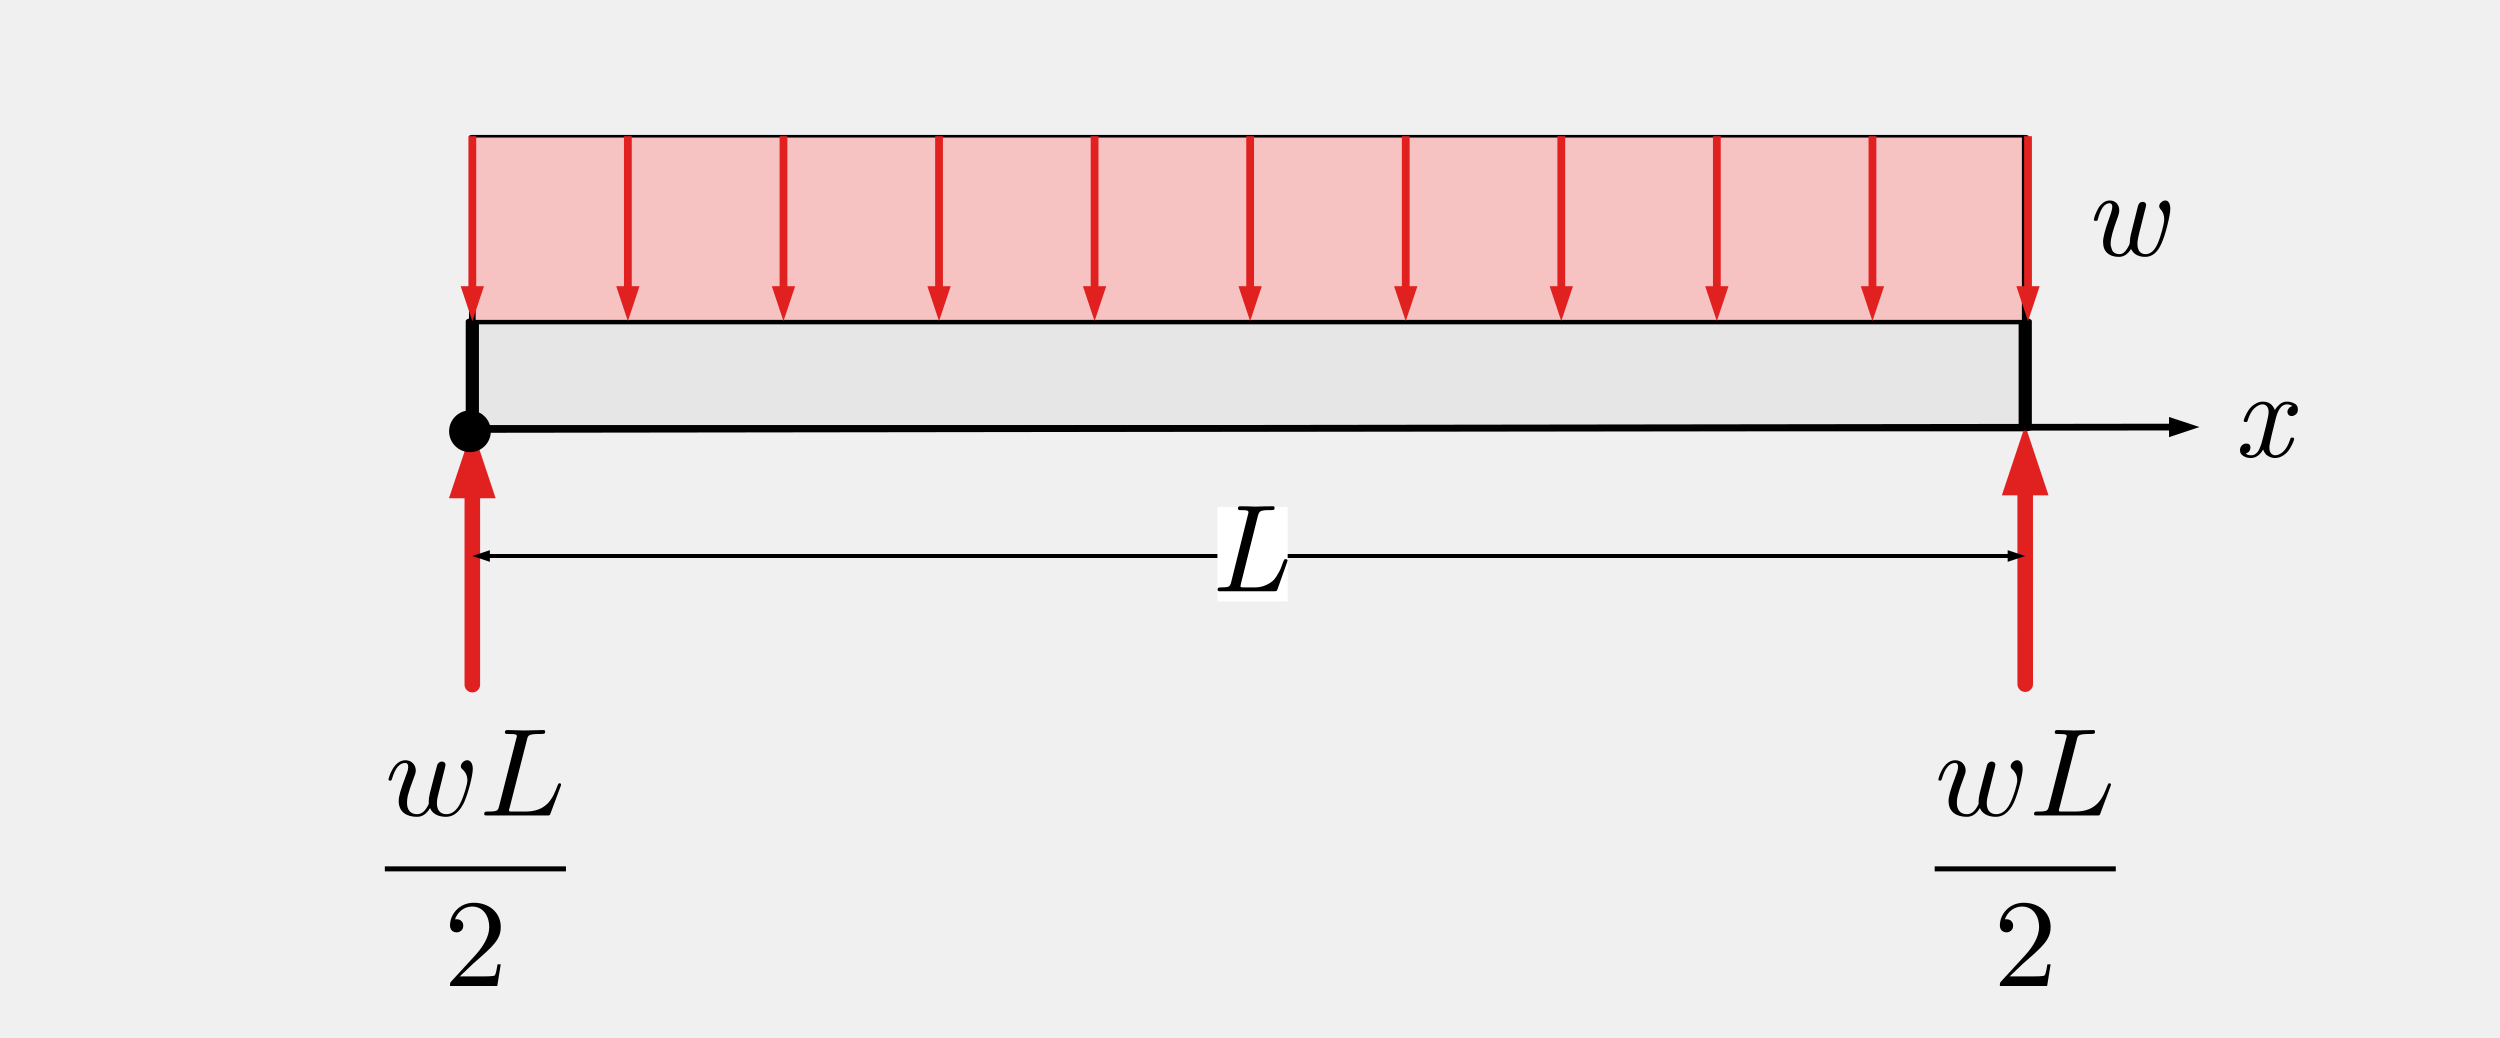
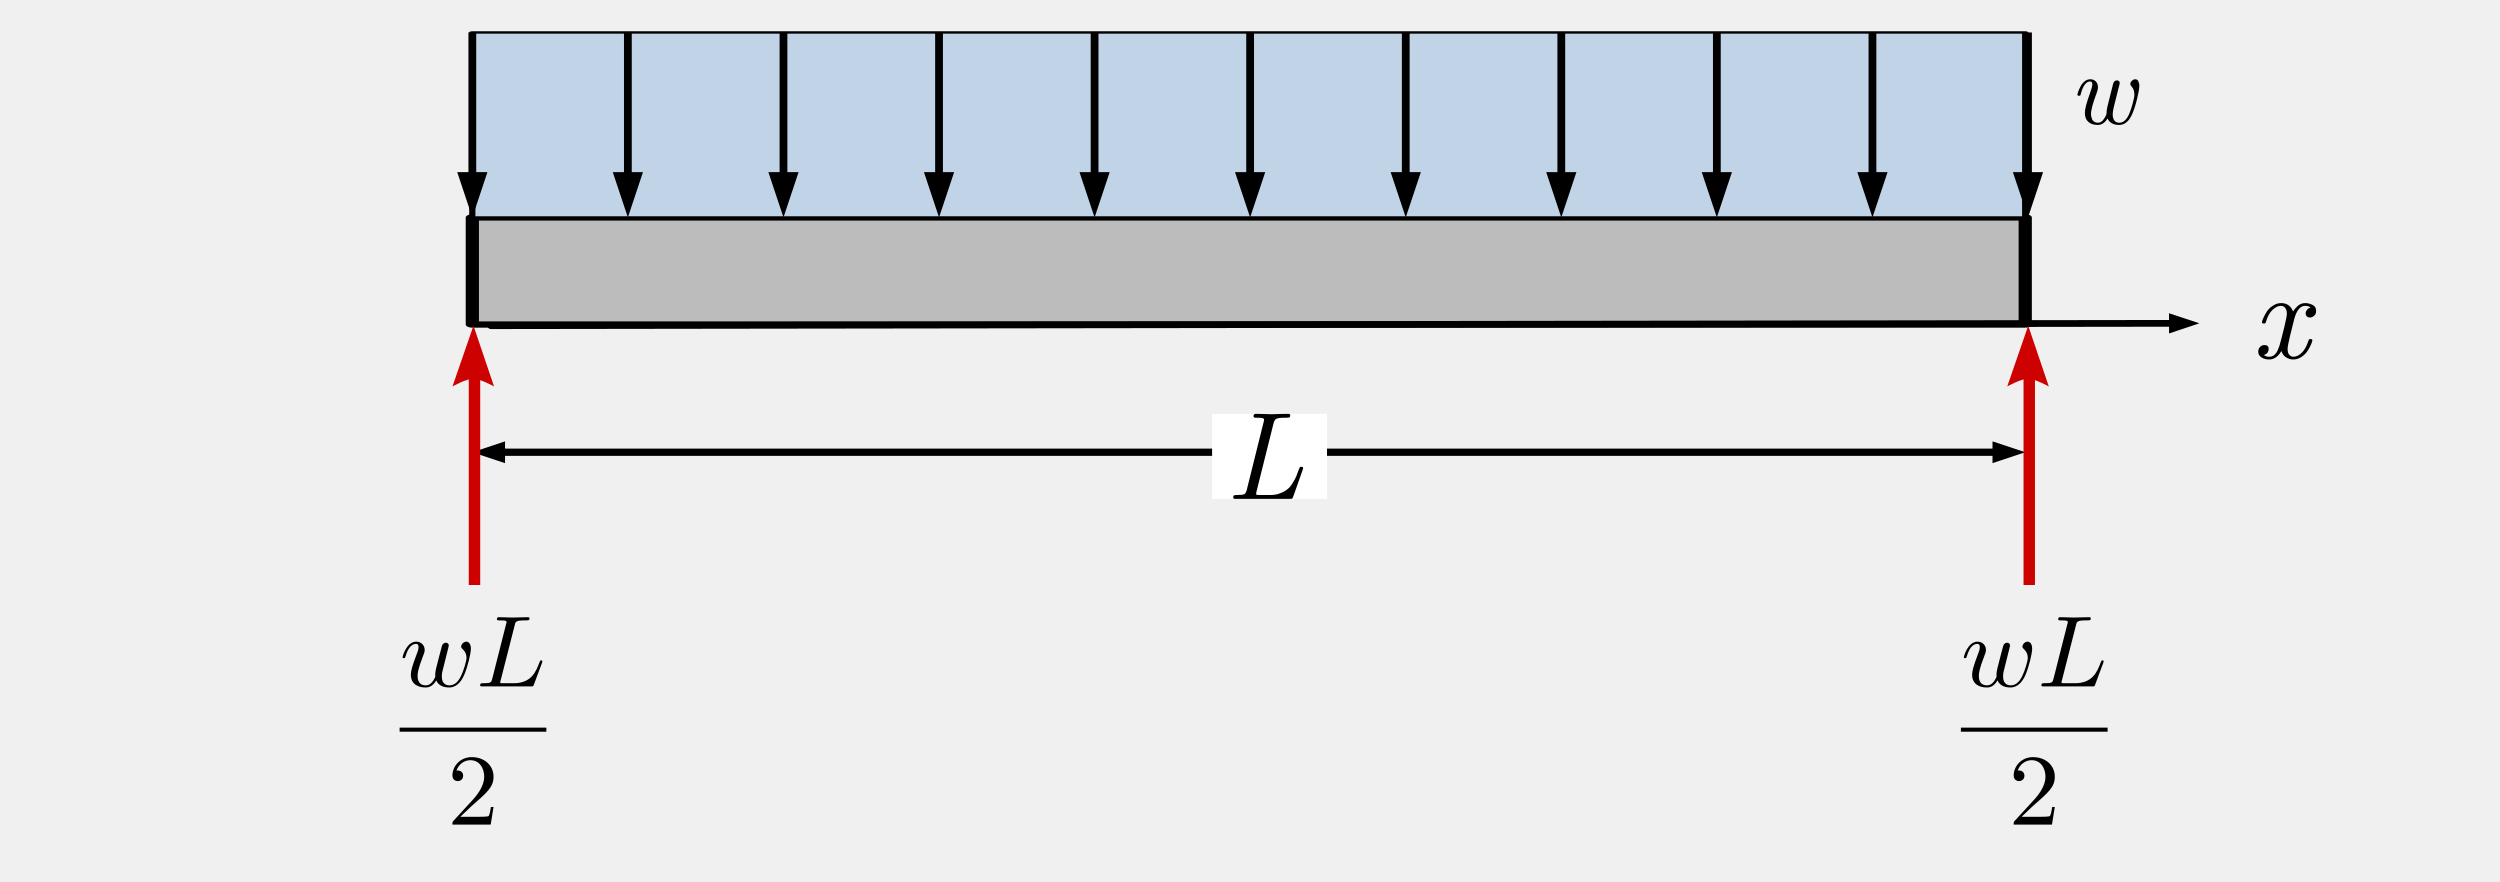
- <svg xmlns="http://www.w3.org/2000/svg" width="100%" height="100%" viewBox="0 0 241 100" version="1.1" xml:space="preserve" style="fill-rule:evenodd;clip-rule:evenodd;stroke-linecap:round;stroke-linejoin:round;stroke-miterlimit:1.5;">
-   <g id="VM-integration-1" transform="matrix(1.33333,0,0,0.833333,-879.466,-4.16667)">
+ <svg xmlns="http://www.w3.org/2000/svg" width="100%" height="100%" viewBox="0 0 241 85" version="1.1" xml:space="preserve" style="fill-rule:evenodd;clip-rule:evenodd;stroke-linecap:round;stroke-linejoin:round;stroke-miterlimit:1.5;">
+   <g id="VM-integration-1" transform="matrix(1.33333,0,0,0.707496,-879.466,-3.53748)">
    <rect x="660" y="5" width="180" height="120" style="fill:none;" />
-     <g id="rect8143" transform="matrix(-1.67658,-5.24689e-17,-7.12597e-17,-1.27148,-352.122,-498.102)">
-       <rect x="-690.78" y="-434.643" width="66.967" height="9.738" style="fill:rgb(230,230,230);stroke:black;stroke-width:0.57px;" />
+     <g id="rect8143" transform="matrix(-1.67658,-6.18011e-17,-7.12597e-17,-1.49763,-352.122,-601.719)">
+       <rect x="-690.78" y="-434.643" width="66.967" height="9.738" style="fill:rgb(188,188,188);stroke:black;stroke-width:0.57px;" />
    </g>
-     <g transform="matrix(4.67812,0,0,1.2,-2414.86,0.15479)">
-       <g transform="matrix(0.369231,0,0,0.891505,546.264,-186.903)">
-         <rect x="320.222" y="228.908" width="65" height="20" style="fill:rgb(247,194,194);stroke:black;stroke-width:0.28px;" />
-       </g>
+     <g transform="matrix(1.7273,0,0,1.26008,140.629,-279.016)">
+       <rect x="320.222" y="228.908" width="65" height="20" style="fill:rgb(193,212,231);stroke:black;stroke-width:0.26px;" />
+     </g>
+     <g transform="matrix(4.67812,0,0,1.41344,-2414.86,-14.8413)">
      <g transform="matrix(0.225,0,0,0.891505,592.45,-186.903)">
-         <g transform="matrix(0.712537,-0,-0,1.1217,287.775,214.178)">
-           <path d="M44.412,27.587L45.537,30.962L46.662,27.587L44.412,27.587Z" style="fill:rgb(225,32,32);" />
-           <path d="M45.537,28.262L45.537,13.132" style="fill:none;stroke:rgb(225,32,32);stroke-width:0.75px;stroke-linecap:butt;" />
+         <g transform="matrix(0.712537,-0,-0,1.1217,287.775,225.395)">
+           <path d="M44.081,16.593L45.537,20.962L46.994,16.593L44.081,16.593Z" />
+           <path d="M45.537,17.467L45.537,3.132" style="fill:none;stroke:black;stroke-width:0.75px;stroke-linecap:butt;" />
        </g>
      </g>
      <g transform="matrix(0.225,0,0,0.891505,594.854,-186.903)">
-         <g transform="matrix(0.712537,-0,-0,1.1217,277.089,214.178)">
-           <path d="M59.409,27.587L60.534,30.962L61.659,27.587L59.409,27.587Z" style="fill:rgb(225,32,32);" />
-           <path d="M60.534,28.262L60.534,13.132" style="fill:none;stroke:rgb(225,32,32);stroke-width:0.75px;stroke-linecap:butt;" />
+         <g transform="matrix(0.712537,-0,-0,1.1217,277.089,225.395)">
+           <path d="M59.078,16.593L60.534,20.962L61.99,16.593L59.078,16.593Z" />
+           <path d="M60.534,17.467L60.534,3.132" style="fill:none;stroke:black;stroke-width:0.75px;stroke-linecap:butt;" />
        </g>
      </g>
      <g transform="matrix(0.225,0,0,0.891505,597.259,-186.903)">
-         <g transform="matrix(0.712537,-0,-0,1.1217,266.403,214.178)">
-           <path d="M74.406,27.587L75.531,30.962L76.656,27.587L74.406,27.587Z" style="fill:rgb(225,32,32);" />
-           <path d="M75.531,28.262L75.531,13.132" style="fill:none;stroke:rgb(225,32,32);stroke-width:0.75px;stroke-linecap:butt;" />
+         <g transform="matrix(0.712537,-0,-0,1.1217,266.403,225.395)">
+           <path d="M74.074,16.593L75.531,20.962L76.987,16.593L74.074,16.593Z" />
+           <path d="M75.531,17.467L75.531,3.132" style="fill:none;stroke:black;stroke-width:0.75px;stroke-linecap:butt;" />
        </g>
      </g>
      <g transform="matrix(0.225,0,0,0.891505,599.663,-186.903)">
-         <g transform="matrix(0.712537,-0,-0,1.1217,255.718,214.178)">
-           <path d="M89.402,27.587L90.527,30.962L91.652,27.587L89.402,27.587Z" style="fill:rgb(225,32,32);" />
-           <path d="M90.527,28.262L90.527,13.132" style="fill:none;stroke:rgb(225,32,32);stroke-width:0.75px;stroke-linecap:butt;" />
+         <g transform="matrix(0.712537,-0,-0,1.1217,255.718,225.395)">
+           <path d="M89.071,16.593L90.527,20.962L91.984,16.593L89.071,16.593Z" />
+           <path d="M90.527,17.467L90.527,3.132" style="fill:none;stroke:black;stroke-width:0.75px;stroke-linecap:butt;" />
        </g>
      </g>
      <g transform="matrix(0.225,0,0,0.891505,602.067,-186.903)">
-         <g transform="matrix(0.712537,-0,-0,1.1217,245.032,214.178)">
-           <path d="M104.399,27.587L105.524,30.962L106.649,27.587L104.399,27.587Z" style="fill:rgb(225,32,32);" />
-           <path d="M105.524,28.262L105.524,13.132" style="fill:none;stroke:rgb(225,32,32);stroke-width:0.75px;stroke-linecap:butt;" />
+         <g transform="matrix(0.712537,-0,-0,1.1217,245.032,225.395)">
+           <path d="M104.068,16.593L105.524,20.962L106.98,16.593L104.068,16.593Z" />
+           <path d="M105.524,17.467L105.524,3.132" style="fill:none;stroke:black;stroke-width:0.75px;stroke-linecap:butt;" />
        </g>
      </g>
      <g transform="matrix(0.225,0,0,0.891505,604.471,-186.903)">
-         <g transform="matrix(0.712537,-0,-0,1.1217,234.346,214.178)">
-           <path d="M119.396,27.587L120.521,30.962L121.646,27.587L119.396,27.587Z" style="fill:rgb(225,32,32);" />
-           <path d="M120.521,28.262L120.521,13.132" style="fill:none;stroke:rgb(225,32,32);stroke-width:0.75px;stroke-linecap:butt;" />
+         <g transform="matrix(0.712537,-0,-0,1.1217,234.346,225.395)">
+           <path d="M119.064,16.593L120.521,20.962L121.977,16.593L119.064,16.593Z" />
+           <path d="M120.521,17.467L120.521,3.132" style="fill:none;stroke:black;stroke-width:0.75px;stroke-linecap:butt;" />
        </g>
      </g>
      <g transform="matrix(0.225,0,0,0.891505,606.876,-186.903)">
-         <g transform="matrix(0.712537,-0,-0,1.1217,223.661,214.178)">
-           <path d="M134.392,27.587L135.517,30.962L136.642,27.587L134.392,27.587Z" style="fill:rgb(225,32,32);" />
-           <path d="M135.517,28.262L135.517,13.132" style="fill:none;stroke:rgb(225,32,32);stroke-width:0.75px;stroke-linecap:butt;" />
+         <g transform="matrix(0.712537,-0,-0,1.1217,223.661,225.395)">
+           <path d="M134.061,16.593L135.517,20.962L136.974,16.593L134.061,16.593Z" />
+           <path d="M135.517,17.467L135.517,3.132" style="fill:none;stroke:black;stroke-width:0.75px;stroke-linecap:butt;" />
        </g>
      </g>
      <g transform="matrix(0.225,0,0,0.891505,609.28,-186.903)">
-         <g transform="matrix(0.712537,-0,-0,1.1217,212.975,214.178)">
-           <path d="M149.389,27.587L150.514,30.962L151.639,27.587L149.389,27.587Z" style="fill:rgb(225,32,32);" />
-           <path d="M150.514,28.262L150.514,13.132" style="fill:none;stroke:rgb(225,32,32);stroke-width:0.75px;stroke-linecap:butt;" />
+         <g transform="matrix(0.712537,-0,-0,1.1217,212.975,225.395)">
+           <path d="M149.058,16.593L150.514,20.962L151.97,16.593L149.058,16.593Z" />
+           <path d="M150.514,17.467L150.514,3.132" style="fill:none;stroke:black;stroke-width:0.75px;stroke-linecap:butt;" />
        </g>
      </g>
      <g transform="matrix(0.225,0,0,0.891505,611.684,-186.903)">
-         <g transform="matrix(0.712537,-0,-0,1.1217,202.289,214.178)">
-           <path d="M164.386,27.587L165.511,30.962L166.636,27.587L164.386,27.587Z" style="fill:rgb(225,32,32);" />
-           <path d="M165.511,28.262L165.511,13.132" style="fill:none;stroke:rgb(225,32,32);stroke-width:0.75px;stroke-linecap:butt;" />
+         <g transform="matrix(0.712537,-0,-0,1.1217,202.289,225.395)">
+           <path d="M164.054,16.593L165.511,20.962L166.967,16.593L164.054,16.593Z" />
+           <path d="M165.511,17.467L165.511,3.132" style="fill:none;stroke:black;stroke-width:0.75px;stroke-linecap:butt;" />
        </g>
      </g>
      <g transform="matrix(0.225,0,0,0.891505,614.089,-186.903)">
-         <g transform="matrix(0.712537,-0,-0,1.1217,191.604,214.178)">
-           <path d="M179.382,27.587L180.507,30.962L181.632,27.587L179.382,27.587Z" style="fill:rgb(225,32,32);" />
-           <path d="M180.507,28.262L180.507,13.132" style="fill:none;stroke:rgb(225,32,32);stroke-width:0.75px;stroke-linecap:butt;" />
+         <g transform="matrix(0.712537,-0,-0,1.1217,191.604,225.395)">
+           <path d="M179.051,16.593L180.507,20.962L181.964,16.593L179.051,16.593Z" />
+           <path d="M180.507,17.467L180.507,3.132" style="fill:none;stroke:black;stroke-width:0.75px;stroke-linecap:butt;" />
        </g>
      </g>
      <g transform="matrix(0.225,0,0,0.891505,616.493,-186.903)">
-         <g transform="matrix(0.712537,-0,-0,1.1217,180.918,214.178)">
-           <path d="M194.379,27.587L195.504,30.962L196.629,27.587L194.379,27.587Z" style="fill:rgb(225,32,32);" />
-           <path d="M195.504,28.262L195.504,13.132" style="fill:none;stroke:rgb(225,32,32);stroke-width:0.75px;stroke-linecap:butt;" />
+         <g transform="matrix(0.712537,-0,-0,1.1217,180.918,225.395)">
+           <path d="M194.047,16.593L195.504,20.962L196.96,16.593L194.047,16.593Z" />
+           <path d="M195.504,17.467L195.504,3.132" style="fill:none;stroke:black;stroke-width:0.75px;stroke-linecap:butt;" />
        </g>
      </g>
    </g>
-     <g transform="matrix(-1.12488,-0.0275784,0.0220008,-2.50487,925.973,506.727)">
-       <g transform="matrix(-0.666595,0.00733914,-0.00936774,-0.478963,240.668,197.651)">
-         <path d="M192.981,47.75L195.231,41L197.481,47.75L192.981,47.75Z" style="fill:rgb(225,32,32);" />
-         <path d="M195.234,65.953C195.234,65.953 195.232,53.737 195.231,46.4" style="fill:none;stroke:rgb(225,32,32);stroke-width:1.5px;" />
+     <g transform="matrix(1.24744,0,0,2.12015,668.804,-344.687)">
+       <g transform="matrix(0.60123,-0,-0,0.666667,-7.37861,164.935)">
+         <path d="M192.081,44.648L195.231,43.598L192.081,42.548L192.081,44.648Z" />
+         <path d="M48.688,44.648L45.538,43.598L48.688,42.548L48.688,44.648Z" />
+         <path d="M192.711,43.598L48.058,43.598" style="fill:none;stroke:black;stroke-width:0.7px;" />
      </g>
    </g>
-     <g transform="matrix(-1.12498,-0.0139284,0.00986587,-2.8235,815.741,558.652)">
-       <g transform="matrix(-0.666652,0.00328862,-0.00372707,-0.424986,140.509,195.394)">
-         <path d="M43.284,48.031L45.534,41.281L47.784,48.031L43.284,48.031Z" style="fill:rgb(225,32,32);" />
-         <path d="M45.534,66L45.534,46.681" style="fill:none;stroke:rgb(225,32,32);stroke-width:1.5px;" />
-       </g>
-     </g>
-     <g transform="matrix(1.24744,0,0,1.8,668.804,-279.882)">
-       <g transform="matrix(0.60123,-0,-0,0.666667,-7.37861,158.268)">
-         <path d="M193.543,54.161L195.231,53.598L193.543,53.036L193.543,54.161Z" />
-         <path d="M47.225,54.161L45.538,53.598L47.225,53.036L47.225,54.161Z" />
-         <path d="M193.881,53.598L46.888,53.598" style="fill:none;stroke:black;stroke-width:0.38px;" />
-       </g>
-     </g>
-     <g transform="matrix(0.75,0,0,0.6,181.2,51.9644)">
-       <g transform="matrix(0.75,0,0,1.5,225.75,-319.117)">
+     <g transform="matrix(0.674996,0,0,0.636043,238.695,48.7352)">
+       <g transform="matrix(1.36326,0,0,1.5,-209.024,-318.676)">
        <rect x="705.972" y="225.719" width="9.028" height="12.14" style="fill:white;" />
      </g>
-       <g transform="matrix(0.75,0,0,1.5,235.826,-318.578)">
+       <g transform="matrix(0.833338,0,0,1.66668,178.526,-355.56)">
        <g transform="matrix(16,0,0,16,691.566,236.2)">
          <path d="M0.062,-0.012C0.062,-0.021 0.064,-0.026 0.068,-0.028C0.072,-0.03 0.079,-0.031 0.089,-0.031C0.121,-0.031 0.142,-0.033 0.151,-0.038C0.16,-0.043 0.167,-0.055 0.171,-0.073L0.306,-0.616C0.309,-0.626 0.31,-0.632 0.31,-0.635C0.31,-0.642 0.305,-0.647 0.296,-0.649C0.287,-0.651 0.272,-0.652 0.252,-0.652C0.244,-0.652 0.239,-0.652 0.236,-0.652C0.233,-0.653 0.231,-0.654 0.229,-0.656C0.226,-0.657 0.225,-0.66 0.225,-0.664C0.225,-0.677 0.231,-0.683 0.244,-0.683C0.257,-0.683 0.278,-0.683 0.305,-0.682C0.333,-0.681 0.353,-0.68 0.367,-0.68C0.382,-0.68 0.406,-0.681 0.437,-0.682C0.467,-0.683 0.49,-0.683 0.505,-0.683C0.515,-0.683 0.52,-0.679 0.52,-0.671C0.52,-0.662 0.518,-0.657 0.514,-0.655C0.51,-0.653 0.503,-0.652 0.492,-0.652L0.482,-0.652C0.443,-0.652 0.419,-0.649 0.408,-0.643C0.398,-0.638 0.391,-0.625 0.386,-0.607L0.25,-0.063C0.25,-0.062 0.249,-0.059 0.248,-0.053C0.247,-0.048 0.246,-0.044 0.246,-0.041C0.246,-0.038 0.246,-0.036 0.247,-0.035C0.248,-0.034 0.25,-0.033 0.255,-0.032C0.26,-0.031 0.267,-0.031 0.277,-0.031L0.358,-0.031C0.388,-0.031 0.415,-0.035 0.439,-0.045C0.463,-0.054 0.482,-0.065 0.497,-0.077C0.512,-0.088 0.526,-0.105 0.539,-0.127C0.552,-0.148 0.562,-0.166 0.568,-0.18C0.573,-0.193 0.58,-0.212 0.589,-0.236C0.593,-0.246 0.596,-0.252 0.597,-0.254C0.599,-0.257 0.603,-0.258 0.609,-0.258C0.619,-0.258 0.624,-0.254 0.624,-0.246L0.622,-0.24C0.621,-0.236 0.62,-0.234 0.62,-0.233L0.544,-0.018C0.541,-0.009 0.538,-0.004 0.535,-0.002C0.532,-0.001 0.526,-0 0.515,-0L0.087,-0C0.08,-0 0.076,-0 0.073,-0C0.07,-0.001 0.068,-0.002 0.065,-0.004C0.063,-0.005 0.062,-0.008 0.062,-0.012Z" style="fill-rule:nonzero;" />
        </g>
      </g>
    </g>
-     <g transform="matrix(0.5625,0,0,0.9,641.312,-178.596)">
+     <g transform="matrix(0.455718,0,0,0.858838,672.332,-181.531)">
      <g transform="matrix(16,0,0,16,300.317,236.837)">
        <path d="M0.083,-0.288C0.083,-0.29 0.084,-0.296 0.087,-0.306C0.09,-0.316 0.094,-0.329 0.101,-0.344C0.108,-0.36 0.116,-0.375 0.125,-0.39C0.135,-0.404 0.147,-0.416 0.162,-0.427C0.177,-0.437 0.194,-0.442 0.211,-0.442C0.233,-0.442 0.251,-0.435 0.266,-0.42C0.28,-0.405 0.287,-0.386 0.287,-0.361C0.287,-0.347 0.283,-0.33 0.275,-0.308C0.237,-0.208 0.218,-0.138 0.218,-0.098C0.218,-0.092 0.218,-0.085 0.219,-0.078C0.221,-0.071 0.223,-0.062 0.227,-0.051C0.23,-0.039 0.237,-0.03 0.248,-0.022C0.259,-0.015 0.272,-0.011 0.288,-0.011C0.311,-0.011 0.331,-0.024 0.347,-0.05C0.364,-0.075 0.372,-0.094 0.372,-0.105C0.372,-0.125 0.375,-0.146 0.38,-0.168L0.437,-0.396C0.443,-0.419 0.456,-0.431 0.475,-0.431C0.485,-0.431 0.492,-0.428 0.496,-0.423C0.501,-0.418 0.503,-0.412 0.503,-0.405C0.503,-0.4 0.498,-0.378 0.487,-0.339L0.445,-0.171C0.437,-0.139 0.433,-0.113 0.433,-0.094C0.433,-0.07 0.438,-0.05 0.448,-0.035C0.459,-0.019 0.476,-0.011 0.499,-0.011C0.54,-0.011 0.573,-0.042 0.599,-0.104C0.609,-0.128 0.62,-0.16 0.631,-0.201C0.642,-0.242 0.648,-0.271 0.648,-0.29C0.648,-0.323 0.639,-0.35 0.621,-0.369C0.612,-0.379 0.608,-0.388 0.608,-0.396C0.608,-0.407 0.613,-0.418 0.624,-0.427C0.634,-0.437 0.645,-0.442 0.656,-0.442C0.67,-0.442 0.68,-0.436 0.687,-0.423C0.693,-0.411 0.697,-0.395 0.697,-0.376C0.697,-0.349 0.689,-0.305 0.674,-0.244C0.659,-0.183 0.643,-0.135 0.628,-0.101C0.597,-0.027 0.553,0.011 0.496,0.011C0.467,0.011 0.443,0.005 0.424,-0.006C0.404,-0.018 0.39,-0.034 0.382,-0.053C0.356,-0.011 0.324,0.011 0.285,0.011C0.285,0.011 0.285,0.011 0.284,0.011C0.245,0.011 0.214,0.001 0.191,-0.02C0.168,-0.04 0.157,-0.07 0.157,-0.11C0.157,-0.146 0.174,-0.21 0.207,-0.301C0.223,-0.345 0.231,-0.375 0.231,-0.391C0.231,-0.41 0.224,-0.42 0.209,-0.42C0.169,-0.42 0.138,-0.378 0.116,-0.294C0.114,-0.286 0.112,-0.282 0.11,-0.28C0.108,-0.279 0.104,-0.278 0.098,-0.278C0.088,-0.278 0.083,-0.282 0.083,-0.288Z" style="fill-rule:nonzero;" />
      </g>
    </g>
-     <g transform="matrix(0.674783,0,0,1.07965,797.192,85.4868)">
-       <g id="surface1">
+     <g id="surface1" transform="matrix(0.546686,0,0,1.03027,799.52,85.3123)">
+       <g>
        <g>
          <g id="glyph0-1" transform="matrix(1,0,0,1,3.39228,12.8275)">
            <path d="M6.297,-4.547C6.375,-4.844 6.5,-5.328 6.5,-5.422C6.5,-5.656 6.313,-5.781 6.109,-5.781C5.953,-5.781 5.703,-5.672 5.609,-5.406C5.563,-5.313 4.922,-2.75 4.828,-2.406C4.734,-2 4.703,-1.75 4.703,-1.516C4.703,-1.375 4.703,-1.344 4.719,-1.281C4.406,-0.563 4,-0.141 3.469,-0.141C2.375,-0.141 2.375,-1.141 2.375,-1.375C2.375,-1.797 2.438,-2.313 3.078,-3.969C3.234,-4.375 3.313,-4.563 3.313,-4.828C3.313,-5.422 2.859,-5.922 2.203,-5.922C0.906,-5.922 0.391,-3.984 0.391,-3.859C0.391,-3.734 0.531,-3.734 0.563,-3.734C0.703,-3.734 0.703,-3.75 0.781,-3.969C1.141,-5.219 1.672,-5.625 2.156,-5.625C2.281,-5.625 2.5,-5.625 2.5,-5.188C2.5,-4.859 2.344,-4.484 2.25,-4.25C1.656,-2.672 1.484,-2.047 1.484,-1.547C1.484,-0.328 2.406,0.141 3.422,0.141C3.656,0.141 4.297,0.141 4.844,-0.797C5.203,0.063 6.141,0.141 6.547,0.141C7.578,0.141 8.172,-0.703 8.531,-1.5C8.984,-2.547 9.422,-4.344 9.422,-4.984C9.422,-5.719 9.063,-5.922 8.828,-5.922C8.484,-5.922 8.141,-5.578 8.141,-5.281C8.141,-5.109 8.219,-5.031 8.344,-4.922C8.5,-4.766 8.844,-4.422 8.844,-3.781C8.844,-3.328 8.438,-2.016 8.094,-1.328C7.734,-0.609 7.25,-0.141 6.594,-0.141C5.953,-0.141 5.578,-0.547 5.578,-1.313C5.578,-1.688 5.672,-2.109 5.734,-2.297L6.297,-4.547Z" style="fill-rule:nonzero;" />
          </g>
          <g id="glyph0-2" transform="matrix(1,0,0,1,13.5066,12.8275)">
            <path d="M5.109,-8.109C5.219,-8.594 5.266,-8.734 6.547,-8.734C6.953,-8.734 7.063,-8.734 7.063,-9C7.063,-9.156 6.922,-9.156 6.844,-9.156C6.391,-9.156 5.281,-9.109 4.828,-9.109C4.422,-9.109 3.422,-9.156 3.016,-9.156C2.922,-9.156 2.75,-9.156 2.75,-8.891C2.75,-8.734 2.875,-8.734 3.141,-8.734C3.172,-8.734 3.422,-8.734 3.656,-8.719C3.906,-8.688 4.031,-8.672 4.031,-8.5C4.031,-8.453 4.016,-8.406 3.969,-8.25L2.141,-1.047C2,-0.516 1.984,-0.422 0.906,-0.422C0.672,-0.422 0.531,-0.422 0.531,-0.141C0.531,0 0.656,0 0.906,0L7.219,0C7.547,0 7.563,0 7.641,-0.234L8.719,-3.125C8.766,-3.266 8.766,-3.297 8.766,-3.313C8.766,-3.359 8.734,-3.453 8.609,-3.453C8.484,-3.453 8.469,-3.391 8.375,-3.172C7.906,-1.938 7.313,-0.422 4.953,-0.422L3.375,-0.422C3.234,-0.438 3.188,-0.453 3.188,-0.563C3.188,-0.609 3.188,-0.625 3.266,-0.875L5.109,-8.109Z" style="fill-rule:nonzero;" />
          </g>
        </g>
        <g transform="matrix(1.36842,0,0,-1.34615,-306.602,-95.5796)">
          <path d="M226.533,-84.78L240.714,-84.78" style="fill:none;fill-rule:nonzero;stroke:black;stroke-width:0.4px;stroke-linecap:butt;stroke-linejoin:miter;stroke-miterlimit:10;" />
        </g>
-         <g transform="matrix(1,0,0,1,9.68565,31.1002)">
-           <g id="glyph1-1">
+         <g id="glyph1-1" transform="matrix(1,0,0,1,9.68565,31.1002)">
+           <g>
            <path d="M1.734,-1.031L3.172,-2.406C5.313,-4.266 6.125,-4.984 6.125,-6.328C6.125,-7.859 4.891,-8.922 3.234,-8.922C1.688,-8.922 0.688,-7.688 0.688,-6.5C0.688,-5.75 1.359,-5.75 1.406,-5.75C1.641,-5.75 2.109,-5.906 2.109,-6.469C2.109,-6.813 1.875,-7.156 1.391,-7.156C1.281,-7.156 1.25,-7.156 1.219,-7.141C1.531,-8.016 2.266,-8.516 3.063,-8.516C4.297,-8.516 4.891,-7.422 4.891,-6.328C4.891,-5.25 4.203,-4.203 3.453,-3.359L0.828,-0.5C0.688,-0.344 0.688,-0.328 0.688,0L5.75,0L6.125,-2.328L5.781,-2.328C5.719,-1.938 5.625,-1.344 5.484,-1.141C5.391,-1.031 4.484,-1.031 4.188,-1.031L1.734,-1.031Z" style="fill-rule:nonzero;" />
          </g>
        </g>
      </g>
    </g>
-     <g transform="matrix(0.674783,0,0,1.07965,685.137,85.4868)">
-       <g id="surface11">
+     <g id="surface11" transform="matrix(0.546686,0,0,1.03027,686.64,85.3123)">
+       <g>
        <g>
          <g id="glyph0-11" transform="matrix(1,0,0,1,3.39228,12.8275)">
            <path d="M6.297,-4.547C6.375,-4.844 6.5,-5.328 6.5,-5.422C6.5,-5.656 6.313,-5.781 6.109,-5.781C5.953,-5.781 5.703,-5.672 5.609,-5.406C5.563,-5.313 4.922,-2.75 4.828,-2.406C4.734,-2 4.703,-1.75 4.703,-1.516C4.703,-1.375 4.703,-1.344 4.719,-1.281C4.406,-0.563 4,-0.141 3.469,-0.141C2.375,-0.141 2.375,-1.141 2.375,-1.375C2.375,-1.797 2.438,-2.313 3.078,-3.969C3.234,-4.375 3.313,-4.563 3.313,-4.828C3.313,-5.422 2.859,-5.922 2.203,-5.922C0.906,-5.922 0.391,-3.984 0.391,-3.859C0.391,-3.734 0.531,-3.734 0.563,-3.734C0.703,-3.734 0.703,-3.75 0.781,-3.969C1.141,-5.219 1.672,-5.625 2.156,-5.625C2.281,-5.625 2.5,-5.625 2.5,-5.188C2.5,-4.859 2.344,-4.484 2.25,-4.25C1.656,-2.672 1.484,-2.047 1.484,-1.547C1.484,-0.328 2.406,0.141 3.422,0.141C3.656,0.141 4.297,0.141 4.844,-0.797C5.203,0.063 6.141,0.141 6.547,0.141C7.578,0.141 8.172,-0.703 8.531,-1.5C8.984,-2.547 9.422,-4.344 9.422,-4.984C9.422,-5.719 9.063,-5.922 8.828,-5.922C8.484,-5.922 8.141,-5.578 8.141,-5.281C8.141,-5.109 8.219,-5.031 8.344,-4.922C8.5,-4.766 8.844,-4.422 8.844,-3.781C8.844,-3.328 8.438,-2.016 8.094,-1.328C7.734,-0.609 7.25,-0.141 6.594,-0.141C5.953,-0.141 5.578,-0.547 5.578,-1.313C5.578,-1.688 5.672,-2.109 5.734,-2.297L6.297,-4.547Z" style="fill-rule:nonzero;" />
          </g>
          <g id="glyph0-21" transform="matrix(1,0,0,1,13.5066,12.8275)">
            <path d="M5.109,-8.109C5.219,-8.594 5.266,-8.734 6.547,-8.734C6.953,-8.734 7.063,-8.734 7.063,-9C7.063,-9.156 6.922,-9.156 6.844,-9.156C6.391,-9.156 5.281,-9.109 4.828,-9.109C4.422,-9.109 3.422,-9.156 3.016,-9.156C2.922,-9.156 2.75,-9.156 2.75,-8.891C2.75,-8.734 2.875,-8.734 3.141,-8.734C3.172,-8.734 3.422,-8.734 3.656,-8.719C3.906,-8.688 4.031,-8.672 4.031,-8.5C4.031,-8.453 4.016,-8.406 3.969,-8.25L2.141,-1.047C2,-0.516 1.984,-0.422 0.906,-0.422C0.672,-0.422 0.531,-0.422 0.531,-0.141C0.531,0 0.656,0 0.906,0L7.219,0C7.547,0 7.563,0 7.641,-0.234L8.719,-3.125C8.766,-3.266 8.766,-3.297 8.766,-3.313C8.766,-3.359 8.734,-3.453 8.609,-3.453C8.484,-3.453 8.469,-3.391 8.375,-3.172C7.906,-1.938 7.313,-0.422 4.953,-0.422L3.375,-0.422C3.234,-0.438 3.188,-0.453 3.188,-0.563C3.188,-0.609 3.188,-0.625 3.266,-0.875L5.109,-8.109Z" style="fill-rule:nonzero;" />
          </g>
        </g>
        <g transform="matrix(1.36842,0,0,-1.34615,-306.602,-95.5796)">
          <path d="M226.533,-84.78L240.714,-84.78" style="fill:none;fill-rule:nonzero;stroke:black;stroke-width:0.4px;stroke-linecap:butt;stroke-linejoin:miter;stroke-miterlimit:10;" />
        </g>
-         <g transform="matrix(1,0,0,1,9.68565,31.1002)">
-           <g id="glyph1-11">
+         <g id="glyph1-11" transform="matrix(1,0,0,1,9.68565,31.1002)">
+           <g>
            <path d="M1.734,-1.031L3.172,-2.406C5.313,-4.266 6.125,-4.984 6.125,-6.328C6.125,-7.859 4.891,-8.922 3.234,-8.922C1.688,-8.922 0.688,-7.688 0.688,-6.5C0.688,-5.75 1.359,-5.75 1.406,-5.75C1.641,-5.75 2.109,-5.906 2.109,-6.469C2.109,-6.813 1.875,-7.156 1.391,-7.156C1.281,-7.156 1.25,-7.156 1.219,-7.141C1.531,-8.016 2.266,-8.516 3.063,-8.516C4.297,-8.516 4.891,-7.422 4.891,-6.328C4.891,-5.25 4.203,-4.203 3.453,-3.359L0.828,-0.5C0.688,-0.344 0.688,-0.328 0.688,0L5.75,0L6.125,-2.328L5.781,-2.328C5.719,-1.938 5.625,-1.344 5.484,-1.141C5.391,-1.031 4.484,-1.031 4.188,-1.031L1.734,-1.031Z" style="fill-rule:nonzero;" />
          </g>
        </g>
      </g>
    </g>
-     <g transform="matrix(0.75,0,0,1.2,586.959,-101.608)">
-       <circle cx="142.161" cy="130.416" r="2.012" />
-     </g>
-     <g transform="matrix(0.773481,-5.24083e-05,-3.27552e-05,1.2,683.262,-135.602)">
-       <g transform="matrix(0.969642,4.23477e-05,4.23477e-05,1,-30.5875,117.167)">
-         <path d="M209.096,40.195L212.022,41.166L209.099,42.145L209.096,40.195Z" />
-         <path d="M47.319,41.396C47.319,41.396 189.62,41.197 209.682,41.169" style="fill:none;stroke:black;stroke-width:0.65px;" />
+     <g transform="matrix(0.773481,-6.17297e-05,-3.27552e-05,1.41344,683.262,-174.744)">
+       <g transform="matrix(0.969642,4.23477e-05,4.23477e-05,1,-30.5871,127.167)">
+         <path d="M209.096,30.195L212.022,31.166L209.099,32.145L209.096,30.195Z" />
+         <path d="M47.319,31.396C47.319,31.396 189.62,31.197 209.682,31.169" style="fill:none;stroke:black;stroke-width:0.65px;" />
      </g>
    </g>
-     <g transform="matrix(0.75,0,0,1.2,659.715,-286.533)">
+     <g transform="matrix(0.75,0,0,1.41344,661.033,-351.812)">
      <g transform="matrix(12,0,0,12,215.148,286.964)">
        <path d="M0.053,-0.051C0.053,-0.067 0.058,-0.08 0.068,-0.09C0.078,-0.1 0.09,-0.105 0.103,-0.105C0.126,-0.105 0.137,-0.094 0.137,-0.073C0.137,-0.064 0.134,-0.054 0.128,-0.044C0.121,-0.035 0.111,-0.028 0.098,-0.025C0.109,-0.016 0.123,-0.011 0.14,-0.011L0.142,-0.011C0.156,-0.011 0.169,-0.015 0.179,-0.023C0.19,-0.031 0.2,-0.043 0.208,-0.06C0.215,-0.077 0.221,-0.091 0.225,-0.104C0.229,-0.118 0.234,-0.135 0.239,-0.156C0.247,-0.188 0.255,-0.219 0.262,-0.247C0.276,-0.304 0.283,-0.341 0.283,-0.357C0.283,-0.377 0.279,-0.392 0.27,-0.403C0.261,-0.414 0.25,-0.42 0.235,-0.42C0.213,-0.42 0.191,-0.409 0.168,-0.388C0.146,-0.367 0.129,-0.336 0.116,-0.295C0.114,-0.287 0.112,-0.282 0.11,-0.28C0.109,-0.279 0.105,-0.278 0.098,-0.278C0.088,-0.278 0.083,-0.281 0.083,-0.288C0.083,-0.295 0.087,-0.306 0.094,-0.322C0.101,-0.338 0.11,-0.355 0.122,-0.374C0.134,-0.392 0.15,-0.408 0.171,-0.421C0.192,-0.435 0.214,-0.442 0.237,-0.442C0.284,-0.442 0.316,-0.419 0.333,-0.374C0.341,-0.389 0.354,-0.404 0.37,-0.419C0.387,-0.434 0.407,-0.442 0.431,-0.442C0.451,-0.442 0.47,-0.437 0.49,-0.427C0.509,-0.418 0.518,-0.402 0.518,-0.379C0.518,-0.362 0.513,-0.349 0.502,-0.34C0.491,-0.331 0.48,-0.326 0.469,-0.326C0.457,-0.326 0.448,-0.33 0.443,-0.336C0.437,-0.343 0.434,-0.35 0.434,-0.358C0.434,-0.361 0.434,-0.365 0.435,-0.369C0.436,-0.374 0.439,-0.38 0.446,-0.389C0.453,-0.398 0.462,-0.403 0.474,-0.406C0.463,-0.415 0.449,-0.42 0.43,-0.42C0.391,-0.42 0.361,-0.384 0.342,-0.313C0.326,-0.248 0.315,-0.202 0.308,-0.176C0.295,-0.122 0.289,-0.088 0.289,-0.075C0.289,-0.052 0.294,-0.035 0.303,-0.026C0.312,-0.016 0.323,-0.011 0.336,-0.011C0.359,-0.011 0.381,-0.022 0.403,-0.043C0.425,-0.065 0.442,-0.096 0.455,-0.136C0.458,-0.144 0.46,-0.149 0.461,-0.151C0.463,-0.152 0.467,-0.153 0.473,-0.153C0.483,-0.153 0.488,-0.15 0.488,-0.143C0.488,-0.137 0.484,-0.126 0.478,-0.111C0.471,-0.095 0.462,-0.078 0.45,-0.059C0.438,-0.04 0.422,-0.024 0.401,-0.01C0.38,0.004 0.358,0.011 0.334,0.011C0.316,0.011 0.298,0.006 0.28,-0.004C0.261,-0.014 0.248,-0.032 0.239,-0.057C0.213,-0.012 0.18,0.011 0.141,0.011C0.117,0.011 0.096,0.006 0.079,-0.006C0.062,-0.017 0.053,-0.032 0.053,-0.051Z" style="fill-rule:nonzero;" />
      </g>
    </g>
+     <g transform="matrix(0.193497,0,0,0.550088,719.932,110.309)">
+       <g id="jsxgraph0_jxgBoard1L76" transform="matrix(-0.930246,-1.24198e-16,1.13922e-16,-1.01416,604.911,13.7077)">
+         <path d="M170.357,59.4L170.357,117.363" style="fill:none;fill-rule:nonzero;stroke:rgb(204,1,0);stroke-width:4.59px;stroke-linecap:butt;stroke-linejoin:miter;stroke-miterlimit:4;" />
+       </g>
+       <g transform="matrix(-0.930246,-7.55207e-17,1.13922e-16,-0.616673,2926.67,939.113)">
+         <path d="M2658.36,1678.08L2666.62,1702.49L2675.06,1678.08C2675.06,1678.08 2669.51,1681.2 2666.72,1681.2C2663.94,1681.2 2658.36,1678.08 2658.36,1678.08Z" style="fill:rgb(204,1,0);" />
+       </g>
+     </g>
+     <g transform="matrix(0.193497,0,0,0.550088,607.523,110.309)">
+       <g id="jsxgraph0_jxgBoard1L761" transform="matrix(-0.930246,-1.24198e-16,1.13922e-16,-1.01416,604.911,13.7077)">
+         <path d="M170.357,59.4L170.357,117.363" style="fill:none;fill-rule:nonzero;stroke:rgb(204,1,0);stroke-width:4.59px;stroke-linecap:butt;stroke-linejoin:miter;stroke-miterlimit:4;" />
+       </g>
+       <g transform="matrix(-0.930246,-7.55207e-17,1.13922e-16,-0.616673,2926.67,939.113)">
+         <path d="M2658.36,1678.08L2666.62,1702.49L2675.06,1678.08C2675.06,1678.08 2669.51,1681.2 2666.72,1681.2C2663.94,1681.2 2658.36,1678.08 2658.36,1678.08Z" style="fill:rgb(204,1,0);" />
+       </g>
+     </g>
  </g>
</svg>
